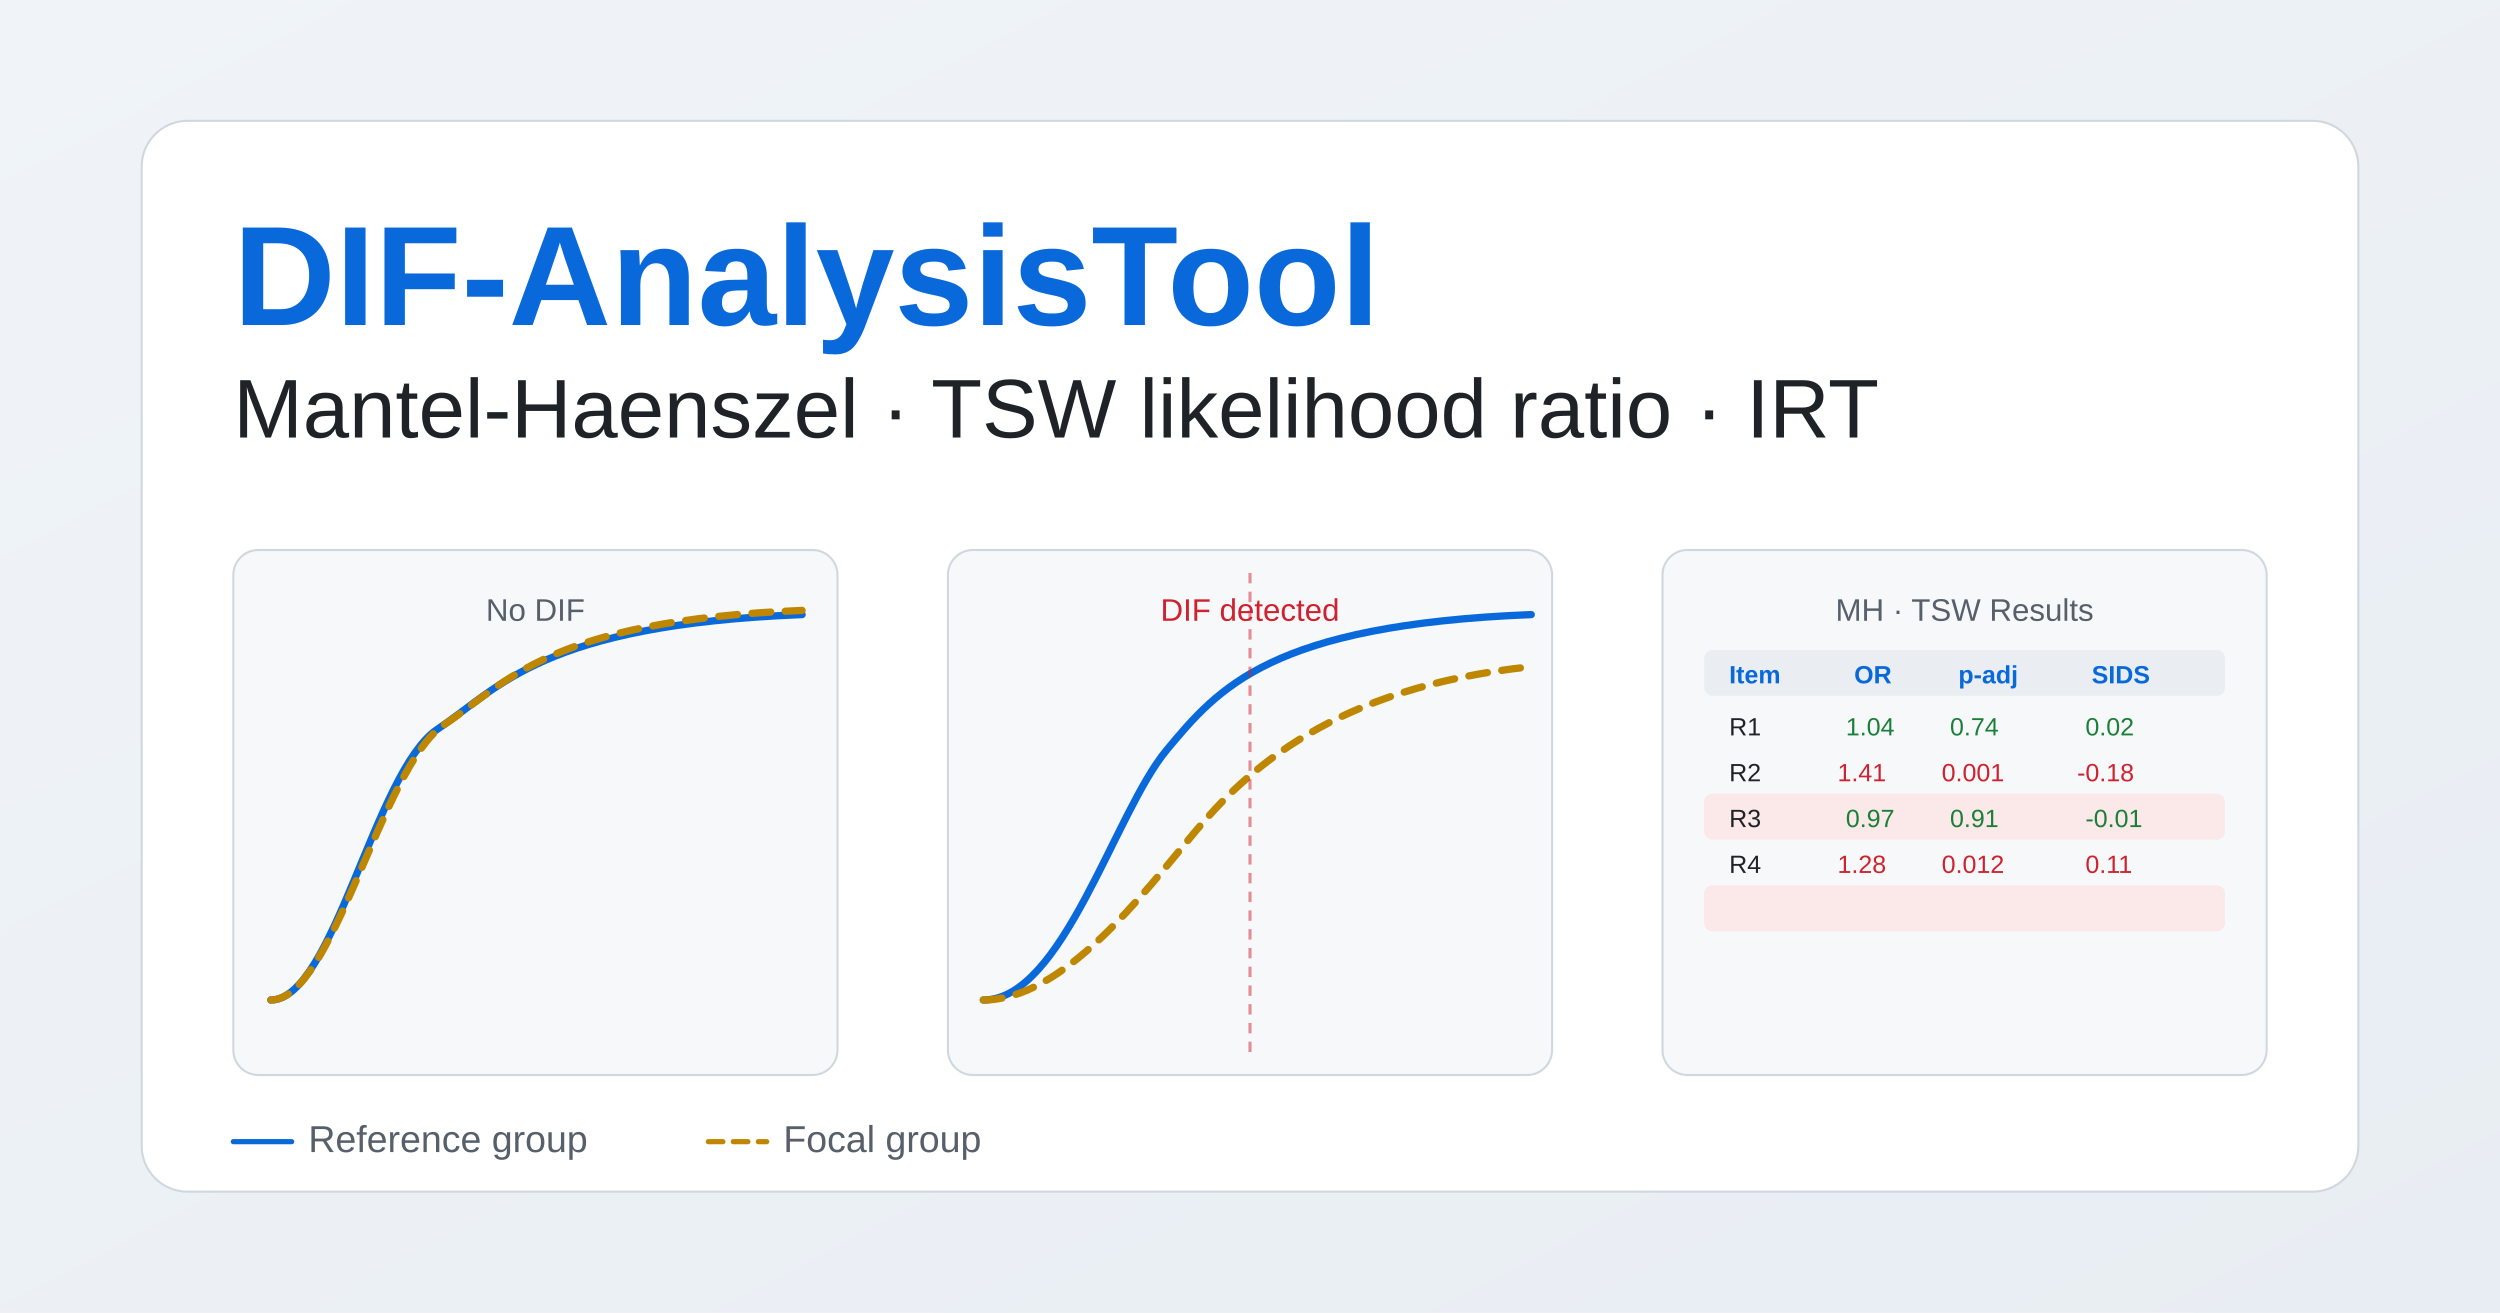
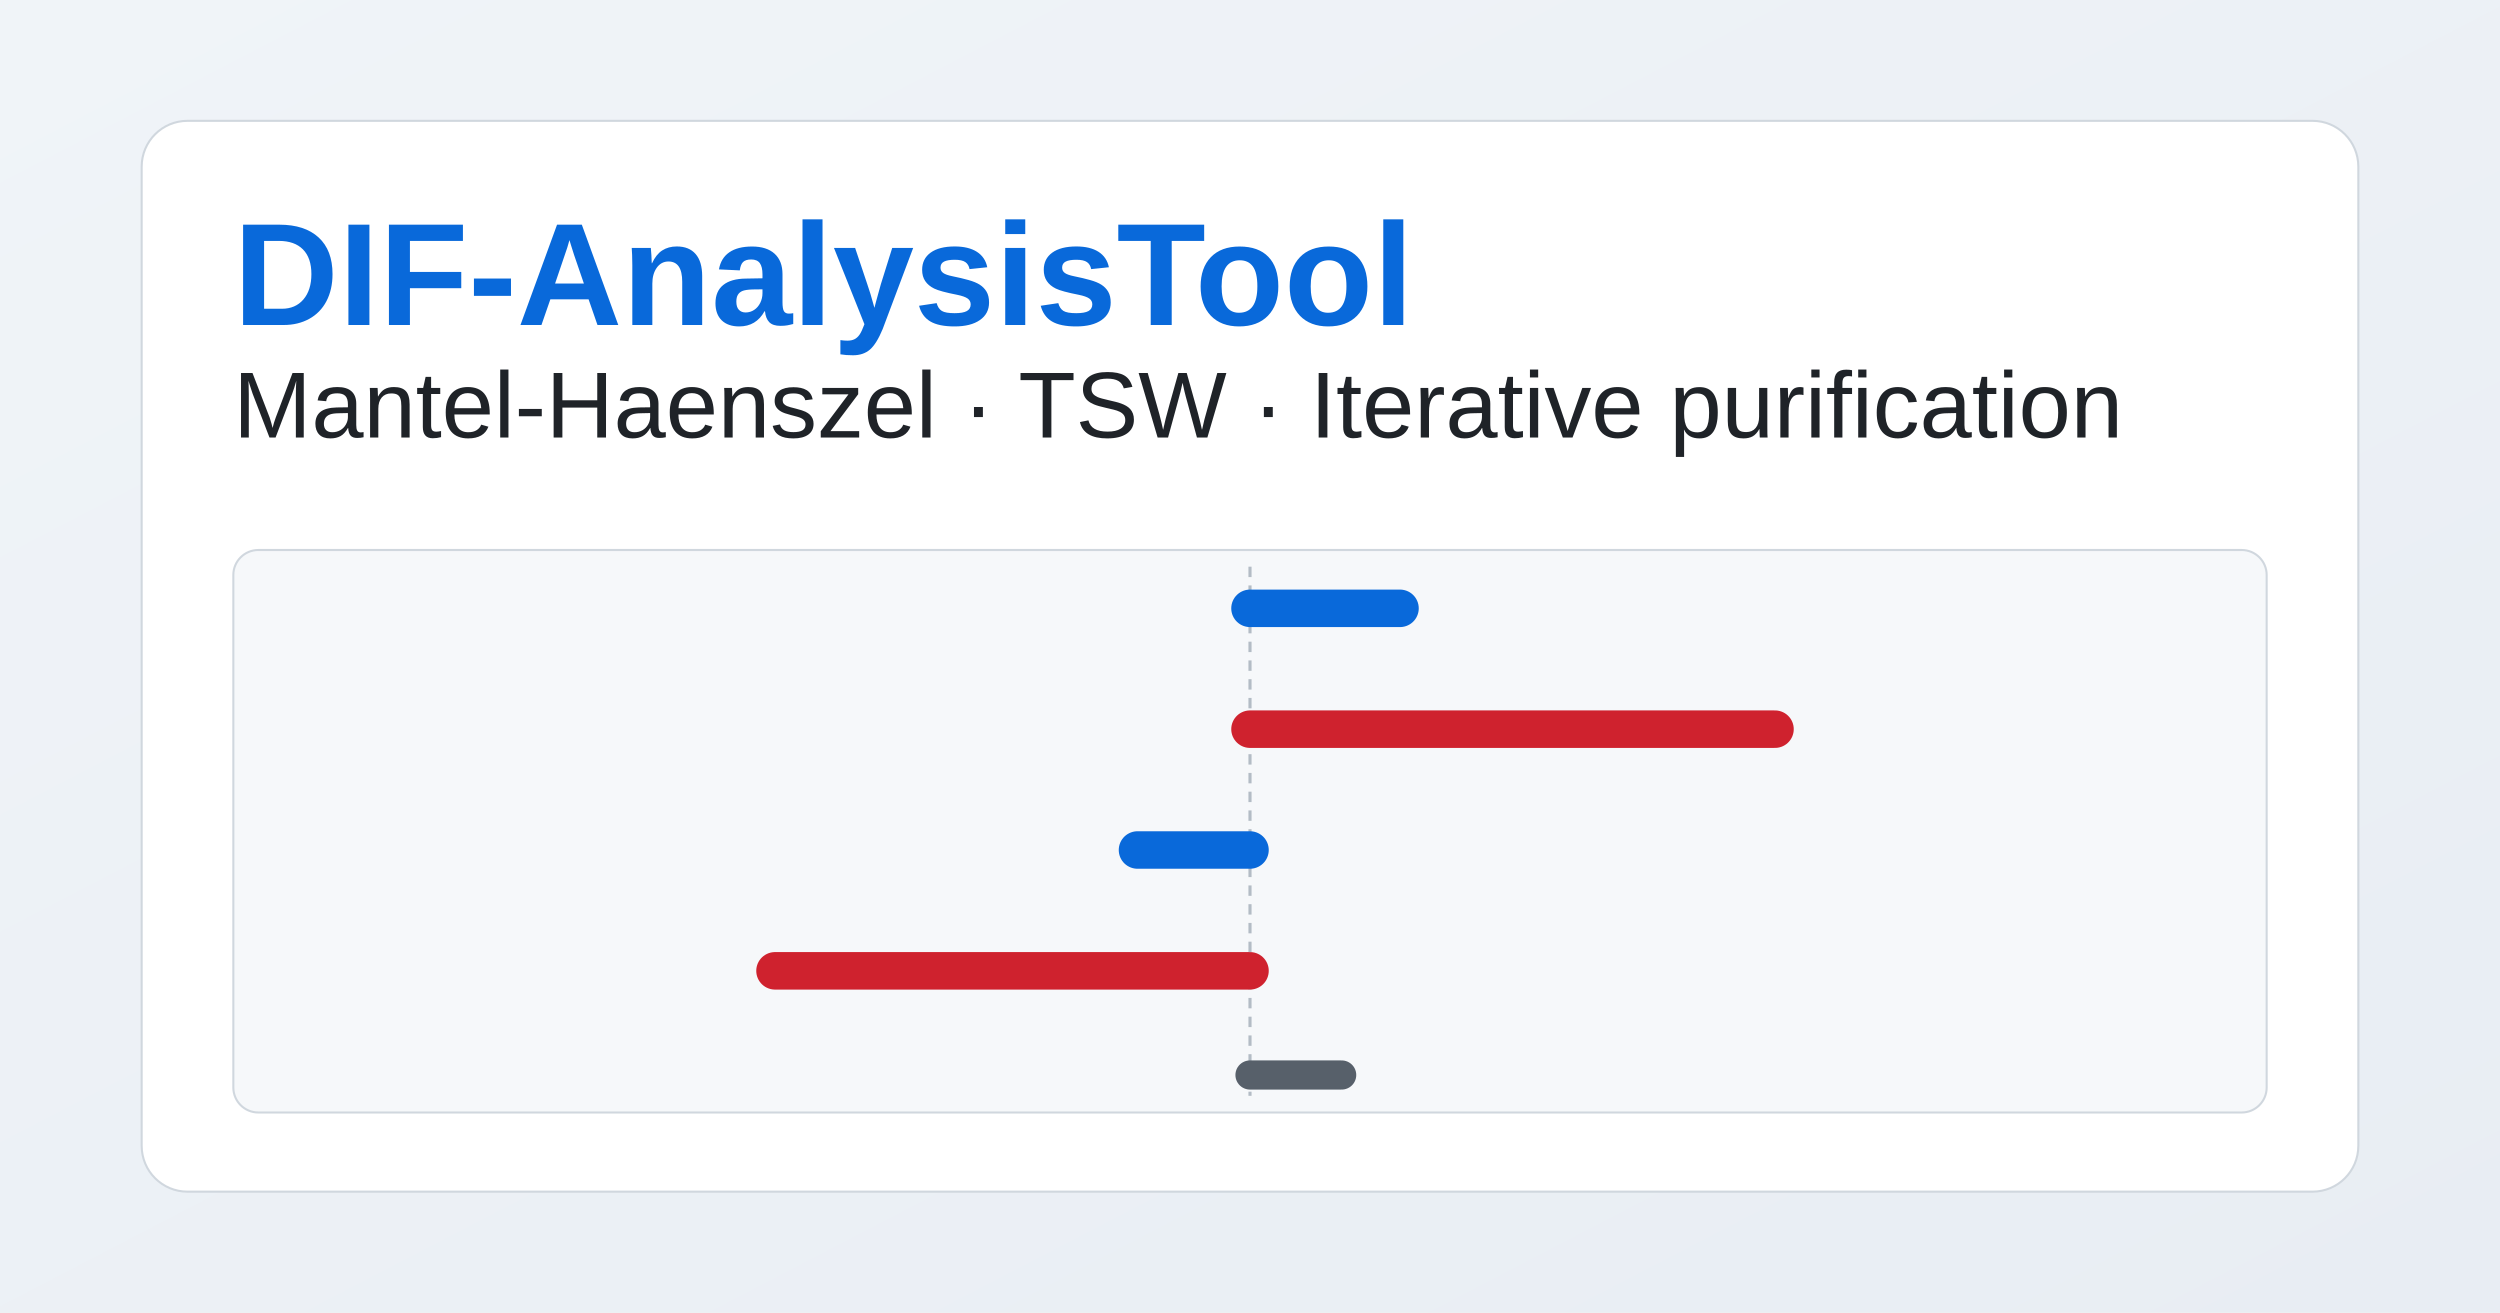
<svg xmlns="http://www.w3.org/2000/svg" width="1200" height="630" viewBox="0 0 1200 630" role="img" aria-label="DIF-AnalysisTool light preview">
  <defs>
    <linearGradient id="bg" x1="0" y1="0" x2="1" y2="1">
      <stop offset="0%" stop-color="#f0f4f8" />
      <stop offset="100%" stop-color="#e8edf3" />
    </linearGradient>
  </defs>
  <rect width="1200" height="630" fill="url(#bg)" />
  <rect x="68" y="58" width="1064" height="514" rx="22" fill="#ffffff" stroke="#d0d7de" />
-   <text x="112" y="156" fill="#0969da" font-size="68" font-family="Segoe UI, Arial, sans-serif" font-weight="700">DIF-AnalysisTool</text>
-   <text x="112" y="210" fill="#1f2328" font-size="40" font-family="Segoe UI, Arial, sans-serif">Mantel-Haenszel · TSW likelihood ratio · IRT</text>
-   <rect x="112" y="264" width="290" height="252" rx="12" fill="#f6f8fa" stroke="#d0d7de" />
-   <text x="257" y="298" fill="#57606a" font-size="15" font-family="Segoe UI, Arial, sans-serif" text-anchor="middle">No DIF</text>
-   <path d="M 130 480 C 160 480, 180 370, 210 350 C 240 330, 260 300, 385 295" fill="none" stroke="#0969da" stroke-width="3.5" stroke-linecap="round" />
-   <path d="M 130 480 C 160 480, 183 368, 213 348 C 243 328, 263 298, 385 293" fill="none" stroke="#bf8700" stroke-width="3.5" stroke-linecap="round" stroke-dasharray="9 7" />
-   <rect x="455" y="264" width="290" height="252" rx="12" fill="#f6f8fa" stroke="#d0d7de" />
-   <text x="600" y="298" fill="#cf222e" font-size="15" font-family="Segoe UI, Arial, sans-serif" text-anchor="middle">DIF detected</text>
-   <path d="M 472 480 C 510 480, 535 390, 560 360 C 585 330, 610 300, 735 295" fill="none" stroke="#0969da" stroke-width="3.5" stroke-linecap="round" />
-   <path d="M 472 480 C 510 480, 548 430, 573 400 C 598 370, 640 330, 735 320" fill="none" stroke="#bf8700" stroke-width="3.5" stroke-linecap="round" stroke-dasharray="9 7" />
-   <line x1="600" y1="275" x2="600" y2="508" stroke="#cf222e" stroke-width="1.5" stroke-dasharray="5 4" opacity="0.5" />
-   <rect x="798" y="264" width="290" height="252" rx="12" fill="#f6f8fa" stroke="#d0d7de" />
-   <text x="943" y="298" fill="#57606a" font-size="15" font-family="Segoe UI, Arial, sans-serif" text-anchor="middle">MH · TSW Results</text>
-   <rect x="818" y="312" width="250" height="22" rx="4" fill="#eaeef2" />
-   <text x="830" y="328" fill="#0969da" font-size="12" font-family="Segoe UI, Arial, sans-serif" font-weight="600">Item</text>
-   <text x="890" y="328" fill="#0969da" font-size="12" font-family="Segoe UI, Arial, sans-serif" font-weight="600">OR</text>
-   <text x="940" y="328" fill="#0969da" font-size="12" font-family="Segoe UI, Arial, sans-serif" font-weight="600">p-adj</text>
-   <text x="1004" y="328" fill="#0969da" font-size="12" font-family="Segoe UI, Arial, sans-serif" font-weight="600">SIDS</text>
-   <text x="830" y="353" fill="#1f2328" font-size="12" font-family="Segoe UI, Arial, sans-serif">R1</text>
-   <text x="886" y="353" fill="#1a7f37" font-size="12" font-family="Segoe UI, Arial, sans-serif">1.04</text>
-   <text x="936" y="353" fill="#1a7f37" font-size="12" font-family="Segoe UI, Arial, sans-serif">0.74</text>
-   <text x="1001" y="353" fill="#1a7f37" font-size="12" font-family="Segoe UI, Arial, sans-serif">0.02</text>
-   <text x="830" y="375" fill="#1f2328" font-size="12" font-family="Segoe UI, Arial, sans-serif">R2</text>
-   <text x="882" y="375" fill="#cf222e" font-size="12" font-family="Segoe UI, Arial, sans-serif">1.41</text>
-   <text x="932" y="375" fill="#cf222e" font-size="12" font-family="Segoe UI, Arial, sans-serif">0.001</text>
-   <text x="997" y="375" fill="#cf222e" font-size="12" font-family="Segoe UI, Arial, sans-serif">-0.18</text>
-   <rect x="818" y="381" width="250" height="22" rx="4" fill="#ffd7d5" opacity="0.5" />
-   <text x="830" y="397" fill="#1f2328" font-size="12" font-family="Segoe UI, Arial, sans-serif">R3</text>
-   <text x="886" y="397" fill="#1a7f37" font-size="12" font-family="Segoe UI, Arial, sans-serif">0.97</text>
-   <text x="936" y="397" fill="#1a7f37" font-size="12" font-family="Segoe UI, Arial, sans-serif">0.91</text>
-   <text x="1001" y="397" fill="#1a7f37" font-size="12" font-family="Segoe UI, Arial, sans-serif">-0.01</text>
-   <text x="830" y="419" fill="#1f2328" font-size="12" font-family="Segoe UI, Arial, sans-serif">R4</text>
-   <text x="882" y="419" fill="#cf222e" font-size="12" font-family="Segoe UI, Arial, sans-serif">1.28</text>
-   <text x="932" y="419" fill="#cf222e" font-size="12" font-family="Segoe UI, Arial, sans-serif">0.012</text>
-   <text x="1001" y="419" fill="#cf222e" font-size="12" font-family="Segoe UI, Arial, sans-serif"> 0.11</text>
-   <rect x="818" y="425" width="250" height="22" rx="4" fill="#ffd7d5" opacity="0.5" />
-   <line x1="112" y1="548" x2="140" y2="548" stroke="#0969da" stroke-width="2.5" stroke-linecap="round" />
-   <text x="148" y="553" fill="#57606a" font-size="18" font-family="Segoe UI, Arial, sans-serif">Reference group</text>
-   <line x1="340" y1="548" x2="368" y2="548" stroke="#bf8700" stroke-width="2.5" stroke-linecap="round" stroke-dasharray="7 5" />
-   <text x="376" y="553" fill="#57606a" font-size="18" font-family="Segoe UI, Arial, sans-serif">Focal group</text>
+   <text x="112" y="156" fill="#0969da" font-size="70" font-family="Segoe UI, Arial, sans-serif" font-weight="700">DIF-AnalysisTool</text>
+   <text x="112" y="210" fill="#1f2328" font-size="45" font-family="Segoe UI, Arial, sans-serif">Mantel-Haenszel · TSW · Iterative purification</text>
+   <rect x="112" y="264" width="976" height="270" rx="12" fill="#f6f8fa" stroke="#d0d7de" />
+   <line x1="600" y1="272" x2="600" y2="526" stroke="#b3bcc5" stroke-width="1.5" stroke-dasharray="5 4" />
+   <line x1="600" y1="292" x2="672" y2="292" stroke="#0969da" stroke-width="18" stroke-linecap="round" />
+   <line x1="600" y1="350" x2="852" y2="350" stroke="#cf222e" stroke-width="18" stroke-linecap="round" />
+   <line x1="546" y1="408" x2="600" y2="408" stroke="#0969da" stroke-width="18" stroke-linecap="round" />
+   <line x1="372" y1="466" x2="600" y2="466" stroke="#cf222e" stroke-width="18" stroke-linecap="round" />
+   <line x1="600" y1="516" x2="644" y2="516" stroke="#57606a" stroke-width="14" stroke-linecap="round" />
</svg>
